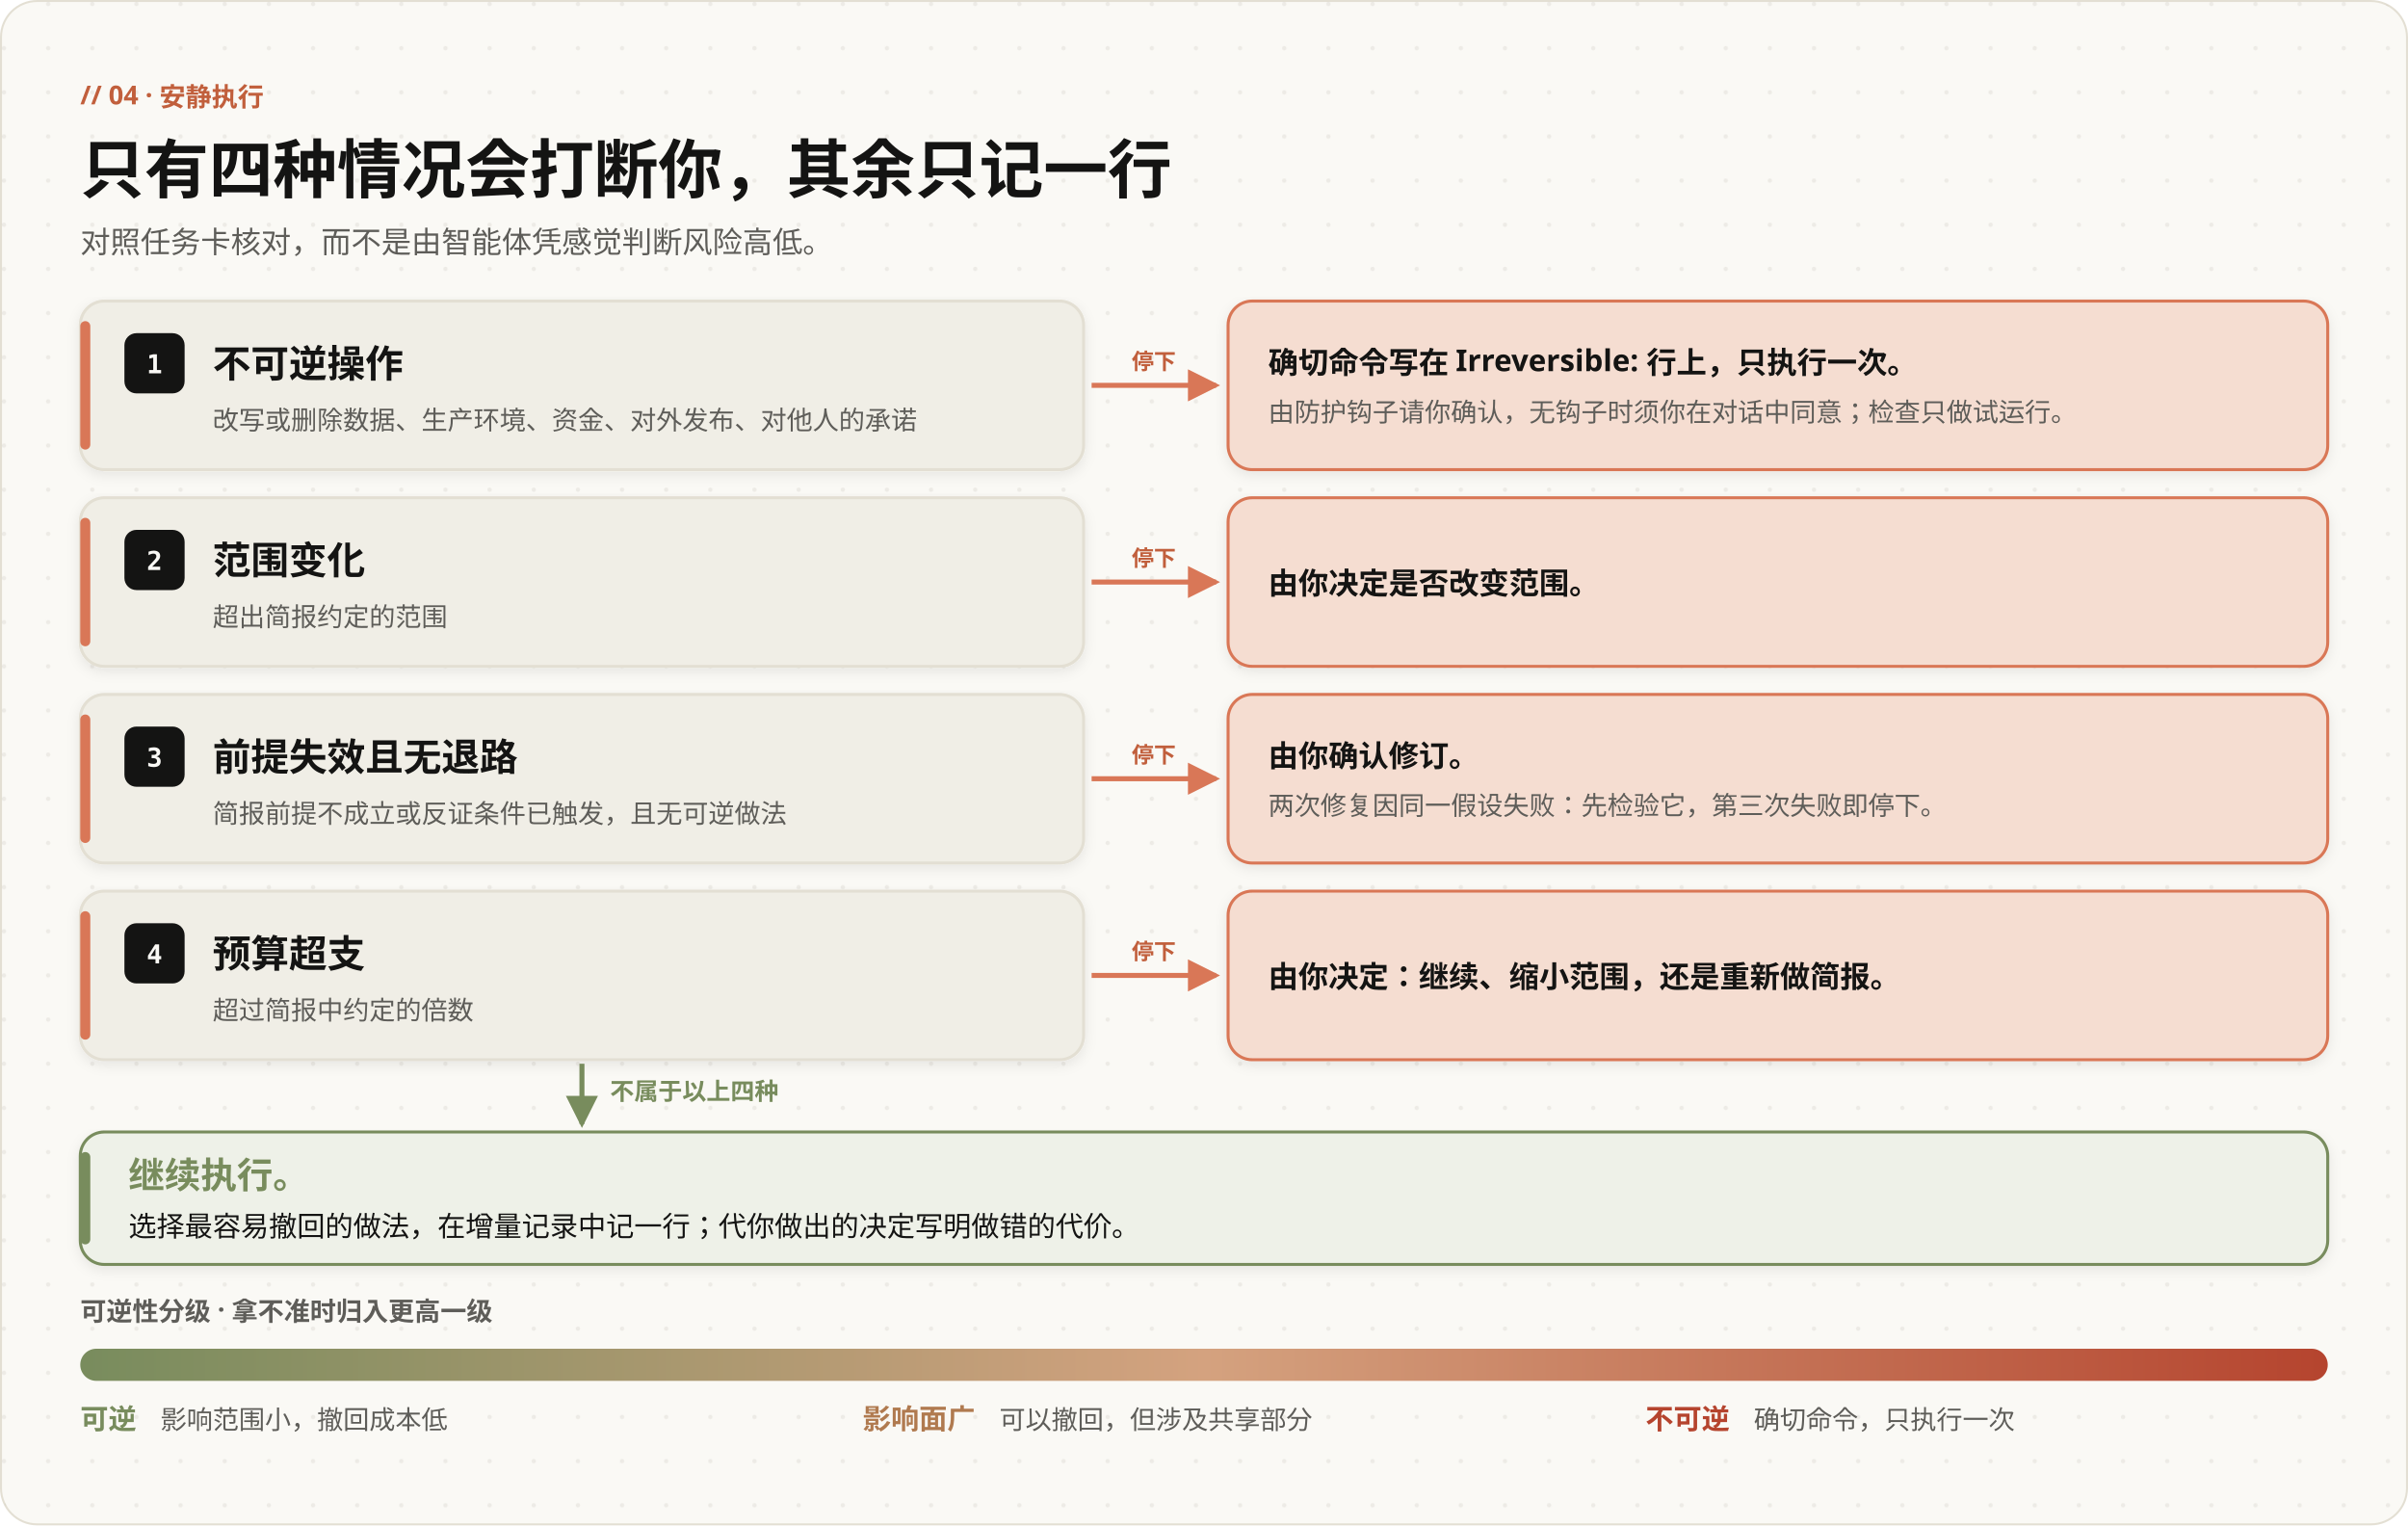
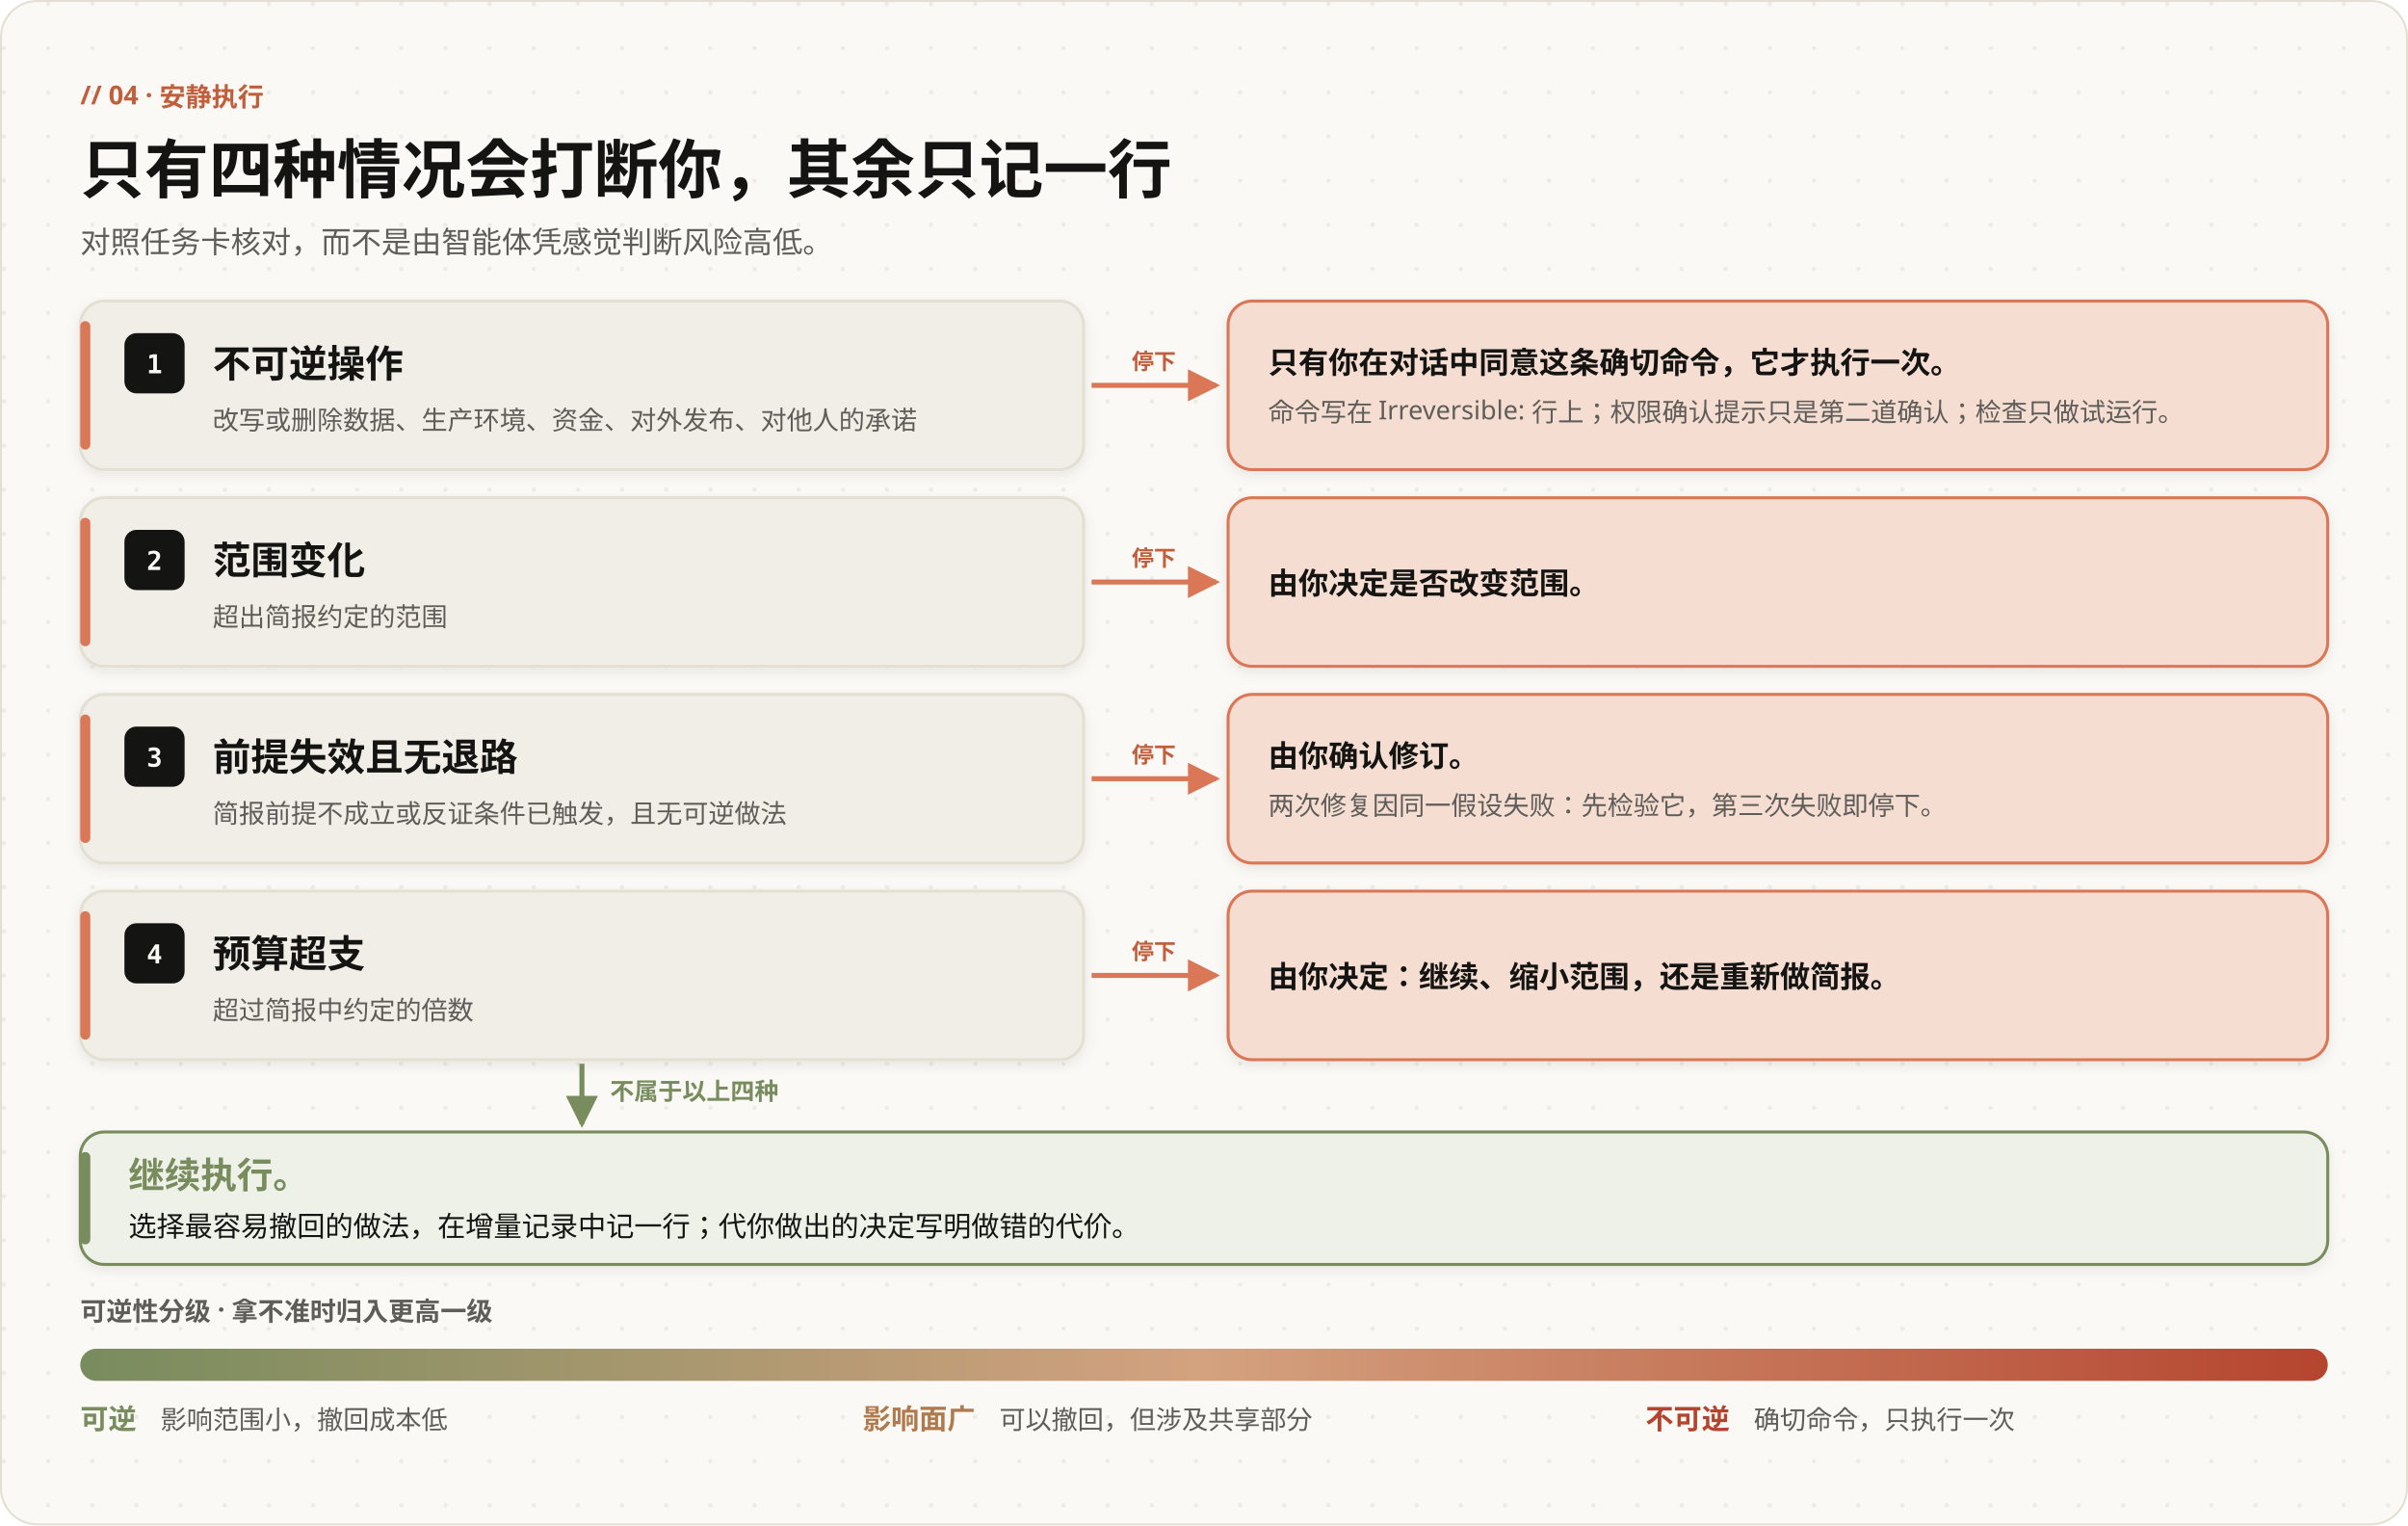
<svg xmlns="http://www.w3.org/2000/svg" width="1200" height="760" viewBox="0 0 1200 760" role="img" aria-labelledby="t d">
  <defs>
    <marker id="ah" viewBox="0 0 10 10" refX="8" refY="5" markerWidth="8" markerHeight="8" orient="auto-start-reverse">
      <path d="M1 1L9 5L1 9z" fill="#D97757" />
    </marker>
    <marker id="ahc" viewBox="0 0 10 10" refX="8" refY="5" markerWidth="7" markerHeight="7" orient="auto-start-reverse">
      <path d="M1 1L9 5L1 9z" fill="#B1ADA1" />
    </marker>
    <marker id="ahg" viewBox="0 0 10 10" refX="8" refY="5" markerWidth="8" markerHeight="8" orient="auto-start-reverse">
      <path d="M1 1L9 5L1 9z" fill="#788C5D" />
    </marker>
    <filter id="sh" x="-5%" y="-5%" width="110%" height="120%">
      <feDropShadow dx="0" dy="2" stdDeviation="3" flood-color="#141413" flood-opacity="0.08" />
    </filter>
    <pattern id="dots" width="22" height="22" patternUnits="userSpaceOnUse">
      <circle cx="2" cy="2" r="1.1" fill="#B1ADA1" opacity="0.35" />
    </pattern>
    <linearGradient id="spec" x1="0" x2="1">
      <stop offset="0" stop-color="#788C5D" />
      <stop offset="0.5" stop-color="#D4A27F" />
      <stop offset="1" stop-color="#B5442E" />
    </linearGradient>
  </defs>
  <rect x="0.5" y="0.5" width="1199" height="759" rx="18" fill="#FAF9F5" stroke="#E3DFD3" />
  <rect x="0.5" y="0.5" width="1199" height="759" rx="18" fill="url(#dots)" opacity="0.5" />
  <text x="40" y="52" font-family="Noto Sans SC, 'PingFang SC', 'Microsoft YaHei', sans-serif" font-size="13" fill="#C15F3C" font-weight="700">// 04 · 安静执行</text>
  <text x="40" y="96" font-family="Noto Sans SC, 'PingFang SC', 'Microsoft YaHei', sans-serif" font-size="32" fill="#141413" font-weight="700">只有四种情况会打断你，其余只记一行</text>
  <text x="40" y="126" font-family="Noto Sans SC, 'PingFang SC', 'Microsoft YaHei', sans-serif" font-size="15" fill="#5E5D59">对照任务卡核对，而不是由智能体凭感觉判断风险高低。</text>
  <rect x="40" y="150" width="500" height="84" rx="12" fill="#F0EEE6" stroke="#E3DFD3" stroke-width="1.5" filter="url(#sh)" />
  <rect x="40" y="160" width="5" height="64" rx="2.5" fill="#D97757" />
  <rect x="62" y="166" width="30" height="30" rx="6" fill="#141413" />
  <text x="77.0" y="186.0" font-family="ui-monospace, SFMono-Regular, Menlo, Consolas, monospace" font-size="13" fill="#FAF9F5" font-weight="700" text-anchor="middle">1</text>
  <text x="106" y="188" font-family="Noto Sans SC, 'PingFang SC', 'Microsoft YaHei', sans-serif" font-size="19" fill="#141413" font-weight="700">不可逆操作</text>
  <text x="106" y="214" font-family="Noto Sans SC, 'PingFang SC', 'Microsoft YaHei', sans-serif" font-size="13" fill="#5E5D59">改写或删除数据、生产环境、资金、对外发布、对他人的承诺</text>
  <path d="M544 192L606 192" stroke="#D97757" stroke-width="2.5" fill="none" marker-end="url(#ah)" />
  <text x="575" y="184" font-family="Noto Sans SC, 'PingFang SC', 'Microsoft YaHei', sans-serif" font-size="11" fill="#C15F3C" font-weight="700" text-anchor="middle">停下</text>
  <rect x="612" y="150" width="548" height="84" rx="12" fill="#F5DDD1" stroke="#D97757" stroke-width="1.5" filter="url(#sh)" />
-   <text x="632" y="186" font-family="Noto Sans SC, 'PingFang SC', 'Microsoft YaHei', sans-serif" font-size="15" fill="#141413" font-weight="700">确切命令写在 Irreversible: 行上，只执行一次。</text>
-   <text x="632" y="210" font-family="Noto Sans SC, 'PingFang SC', 'Microsoft YaHei', sans-serif" font-size="13" fill="#5E5D59">由防护钩子请你确认，无钩子时须你在对话中同意；检查只做试运行。</text>
+   <text x="632" y="186" font-family="Noto Sans SC, 'PingFang SC', 'Microsoft YaHei', sans-serif" font-size="15" fill="#141413" font-weight="700">只有你在对话中同意这条确切命令，它才执行一次。</text>
+   <text x="632" y="210" font-family="Noto Sans SC, 'PingFang SC', 'Microsoft YaHei', sans-serif" font-size="13" fill="#5E5D59">命令写在 Irreversible: 行上；权限确认提示只是第二道确认；检查只做试运行。</text>
  <rect x="40" y="248" width="500" height="84" rx="12" fill="#F0EEE6" stroke="#E3DFD3" stroke-width="1.5" filter="url(#sh)" />
  <rect x="40" y="258" width="5" height="64" rx="2.5" fill="#D97757" />
  <rect x="62" y="264" width="30" height="30" rx="6" fill="#141413" />
  <text x="77.0" y="284.0" font-family="ui-monospace, SFMono-Regular, Menlo, Consolas, monospace" font-size="13" fill="#FAF9F5" font-weight="700" text-anchor="middle">2</text>
  <text x="106" y="286" font-family="Noto Sans SC, 'PingFang SC', 'Microsoft YaHei', sans-serif" font-size="19" fill="#141413" font-weight="700">范围变化</text>
  <text x="106" y="312" font-family="Noto Sans SC, 'PingFang SC', 'Microsoft YaHei', sans-serif" font-size="13" fill="#5E5D59">超出简报约定的范围</text>
  <path d="M544 290L606 290" stroke="#D97757" stroke-width="2.5" fill="none" marker-end="url(#ah)" />
  <text x="575" y="282" font-family="Noto Sans SC, 'PingFang SC', 'Microsoft YaHei', sans-serif" font-size="11" fill="#C15F3C" font-weight="700" text-anchor="middle">停下</text>
  <rect x="612" y="248" width="548" height="84" rx="12" fill="#F5DDD1" stroke="#D97757" stroke-width="1.5" filter="url(#sh)" />
  <text x="632" y="296" font-family="Noto Sans SC, 'PingFang SC', 'Microsoft YaHei', sans-serif" font-size="15" fill="#141413" font-weight="700">由你决定是否改变范围。</text>
  <rect x="40" y="346" width="500" height="84" rx="12" fill="#F0EEE6" stroke="#E3DFD3" stroke-width="1.5" filter="url(#sh)" />
  <rect x="40" y="356" width="5" height="64" rx="2.5" fill="#D97757" />
  <rect x="62" y="362" width="30" height="30" rx="6" fill="#141413" />
  <text x="77.0" y="382.0" font-family="ui-monospace, SFMono-Regular, Menlo, Consolas, monospace" font-size="13" fill="#FAF9F5" font-weight="700" text-anchor="middle">3</text>
  <text x="106" y="384" font-family="Noto Sans SC, 'PingFang SC', 'Microsoft YaHei', sans-serif" font-size="19" fill="#141413" font-weight="700">前提失效且无退路</text>
  <text x="106" y="410" font-family="Noto Sans SC, 'PingFang SC', 'Microsoft YaHei', sans-serif" font-size="13" fill="#5E5D59">简报前提不成立或反证条件已触发，且无可逆做法</text>
  <path d="M544 388L606 388" stroke="#D97757" stroke-width="2.5" fill="none" marker-end="url(#ah)" />
  <text x="575" y="380" font-family="Noto Sans SC, 'PingFang SC', 'Microsoft YaHei', sans-serif" font-size="11" fill="#C15F3C" font-weight="700" text-anchor="middle">停下</text>
  <rect x="612" y="346" width="548" height="84" rx="12" fill="#F5DDD1" stroke="#D97757" stroke-width="1.5" filter="url(#sh)" />
  <text x="632" y="382" font-family="Noto Sans SC, 'PingFang SC', 'Microsoft YaHei', sans-serif" font-size="15" fill="#141413" font-weight="700">由你确认修订。</text>
  <text x="632" y="406" font-family="Noto Sans SC, 'PingFang SC', 'Microsoft YaHei', sans-serif" font-size="13" fill="#5E5D59">两次修复因同一假设失败：先检验它，第三次失败即停下。</text>
  <rect x="40" y="444" width="500" height="84" rx="12" fill="#F0EEE6" stroke="#E3DFD3" stroke-width="1.5" filter="url(#sh)" />
  <rect x="40" y="454" width="5" height="64" rx="2.5" fill="#D97757" />
  <rect x="62" y="460" width="30" height="30" rx="6" fill="#141413" />
  <text x="77.0" y="480.0" font-family="ui-monospace, SFMono-Regular, Menlo, Consolas, monospace" font-size="13" fill="#FAF9F5" font-weight="700" text-anchor="middle">4</text>
  <text x="106" y="482" font-family="Noto Sans SC, 'PingFang SC', 'Microsoft YaHei', sans-serif" font-size="19" fill="#141413" font-weight="700">预算超支</text>
  <text x="106" y="508" font-family="Noto Sans SC, 'PingFang SC', 'Microsoft YaHei', sans-serif" font-size="13" fill="#5E5D59">超过简报中约定的倍数</text>
  <path d="M544 486L606 486" stroke="#D97757" stroke-width="2.5" fill="none" marker-end="url(#ah)" />
  <text x="575" y="478" font-family="Noto Sans SC, 'PingFang SC', 'Microsoft YaHei', sans-serif" font-size="11" fill="#C15F3C" font-weight="700" text-anchor="middle">停下</text>
  <rect x="612" y="444" width="548" height="84" rx="12" fill="#F5DDD1" stroke="#D97757" stroke-width="1.5" filter="url(#sh)" />
  <text x="632" y="492" font-family="Noto Sans SC, 'PingFang SC', 'Microsoft YaHei', sans-serif" font-size="15" fill="#141413" font-weight="700">由你决定：继续、缩小范围，还是重新做简报。</text>
  <path d="M290 530L290 560" stroke="#788C5D" stroke-width="2.5" fill="none" marker-end="url(#ahg)" />
  <text x="304" y="548" font-family="Noto Sans SC, 'PingFang SC', 'Microsoft YaHei', sans-serif" font-size="12" fill="#788C5D" font-weight="700">不属于以上四种</text>
  <rect x="40" y="564" width="1120" height="66" rx="12" fill="#EEF1E8" stroke="#788C5D" stroke-width="1.5" filter="url(#sh)" />
  <rect x="40" y="574" width="5" height="46" rx="2.5" fill="#788C5D" />
  <text x="64" y="592" font-family="Noto Sans SC, 'PingFang SC', 'Microsoft YaHei', sans-serif" font-size="18" fill="#788C5D" font-weight="700">继续执行。</text>
  <text x="64" y="616" font-family="Noto Sans SC, 'PingFang SC', 'Microsoft YaHei', sans-serif" font-size="14" fill="#141413">选择最容易撤回的做法，在增量记录中记一行；代你做出的决定写明做错的代价。</text>
  <text x="40" y="658" font-family="Noto Sans SC, 'PingFang SC', 'Microsoft YaHei', sans-serif" font-size="13" fill="#5E5D59" font-weight="700">可逆性分级 · 拿不准时归入更高一级</text>
  <rect x="40" y="672" width="1120" height="16" rx="8" fill="url(#spec)" />
  <text x="40" y="712" font-family="Noto Sans SC, 'PingFang SC', 'Microsoft YaHei', sans-serif" font-size="14" fill="#788C5D" font-weight="700">可逆</text>
  <text x="80.0" y="712" font-family="Noto Sans SC, 'PingFang SC', 'Microsoft YaHei', sans-serif" font-size="13" fill="#5E5D59">影响范围小，撤回成本低</text>
  <text x="430" y="712" font-family="Noto Sans SC, 'PingFang SC', 'Microsoft YaHei', sans-serif" font-size="14" fill="#B07A4F" font-weight="700">影响面广</text>
  <text x="498.0" y="712" font-family="Noto Sans SC, 'PingFang SC', 'Microsoft YaHei', sans-serif" font-size="13" fill="#5E5D59">可以撤回，但涉及共享部分</text>
  <text x="820" y="712" font-family="Noto Sans SC, 'PingFang SC', 'Microsoft YaHei', sans-serif" font-size="14" fill="#B5442E" font-weight="700">不可逆</text>
  <text x="874.0" y="712" font-family="Noto Sans SC, 'PingFang SC', 'Microsoft YaHei', sans-serif" font-size="13" fill="#5E5D59">确切命令，只执行一次</text>
</svg>
